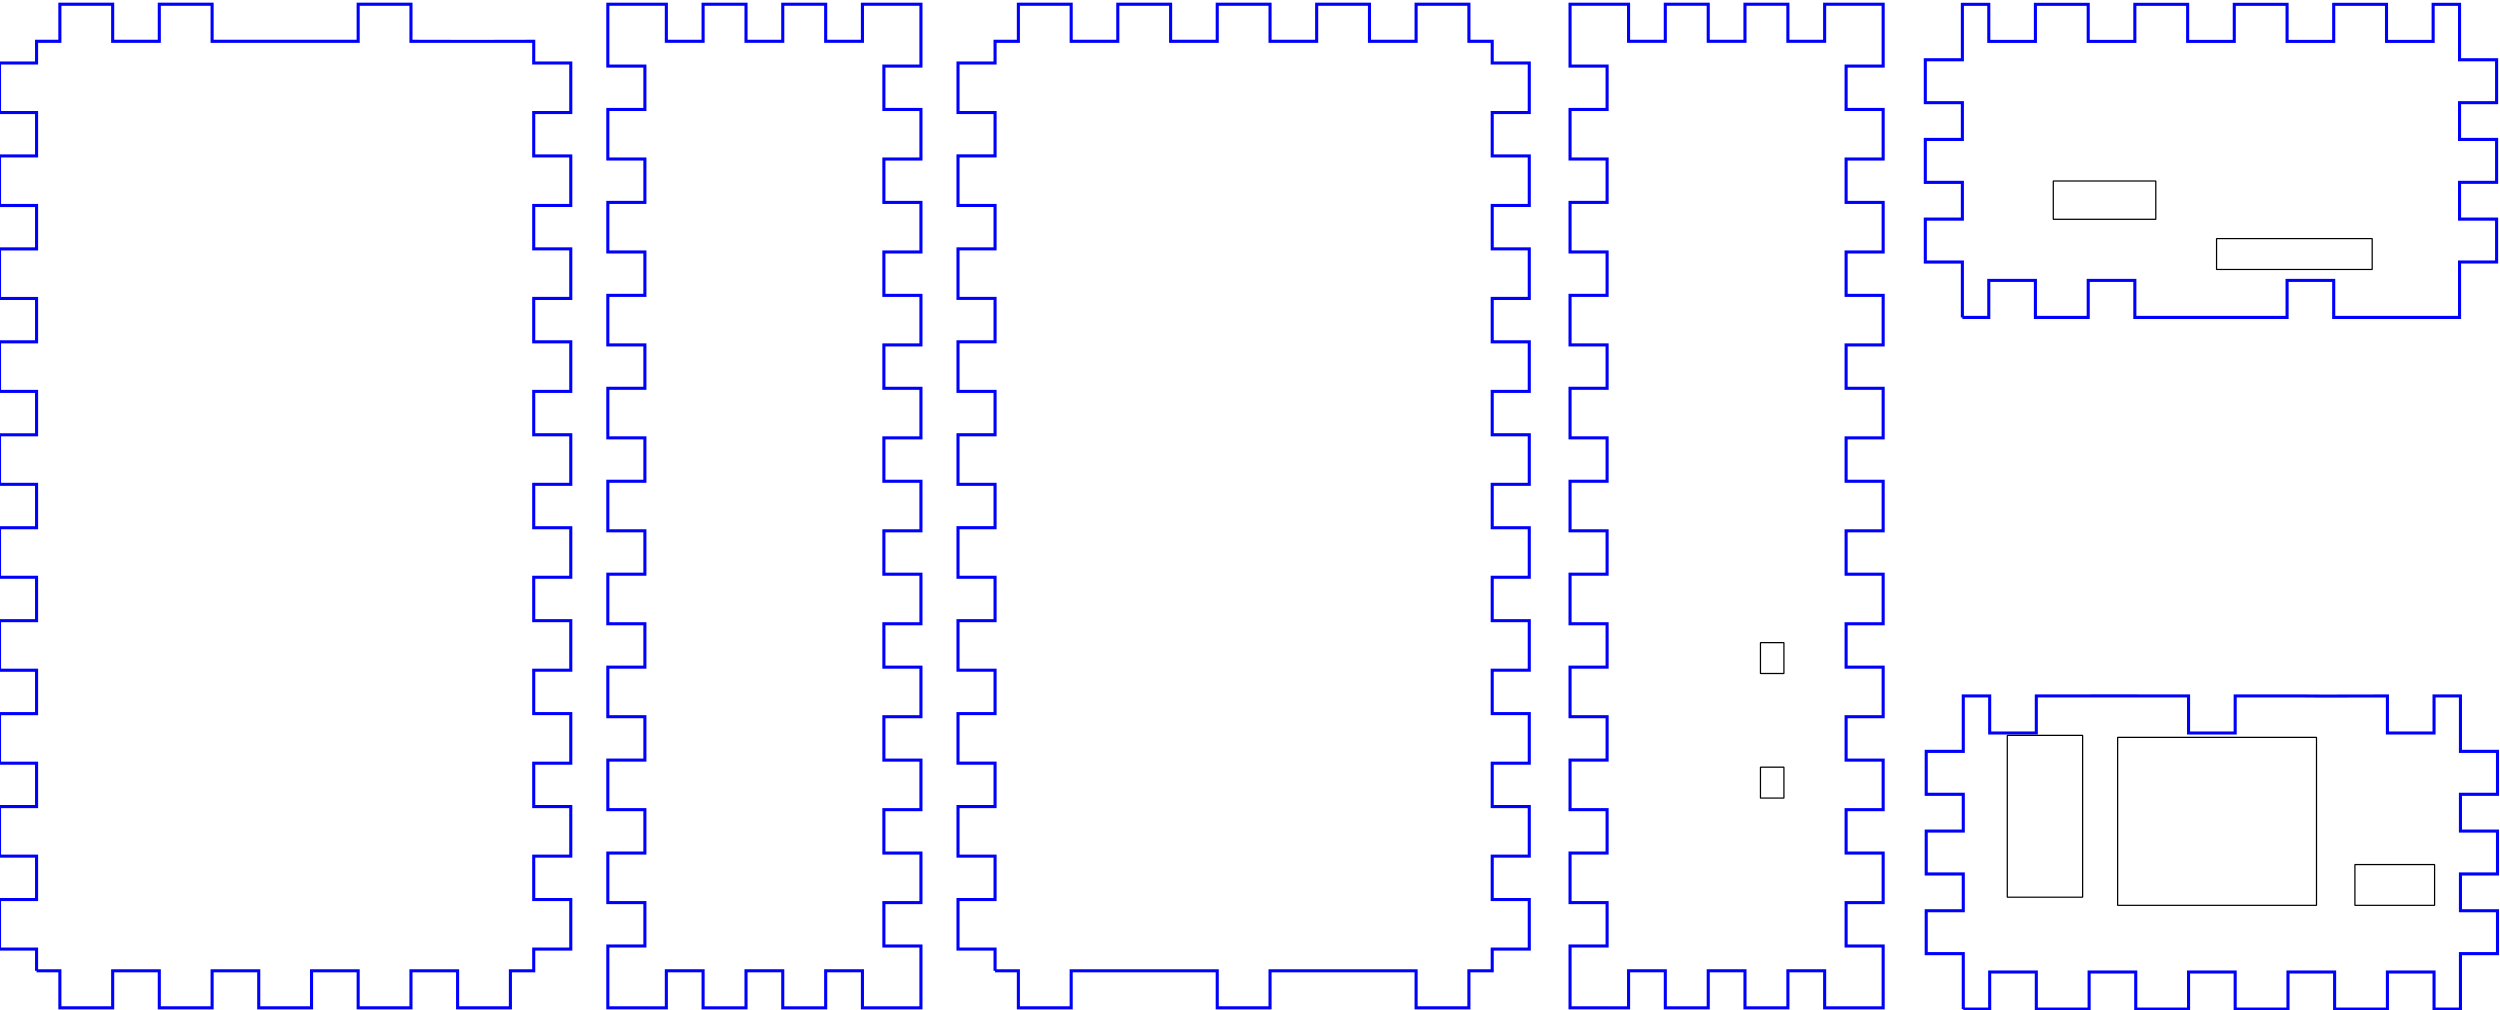
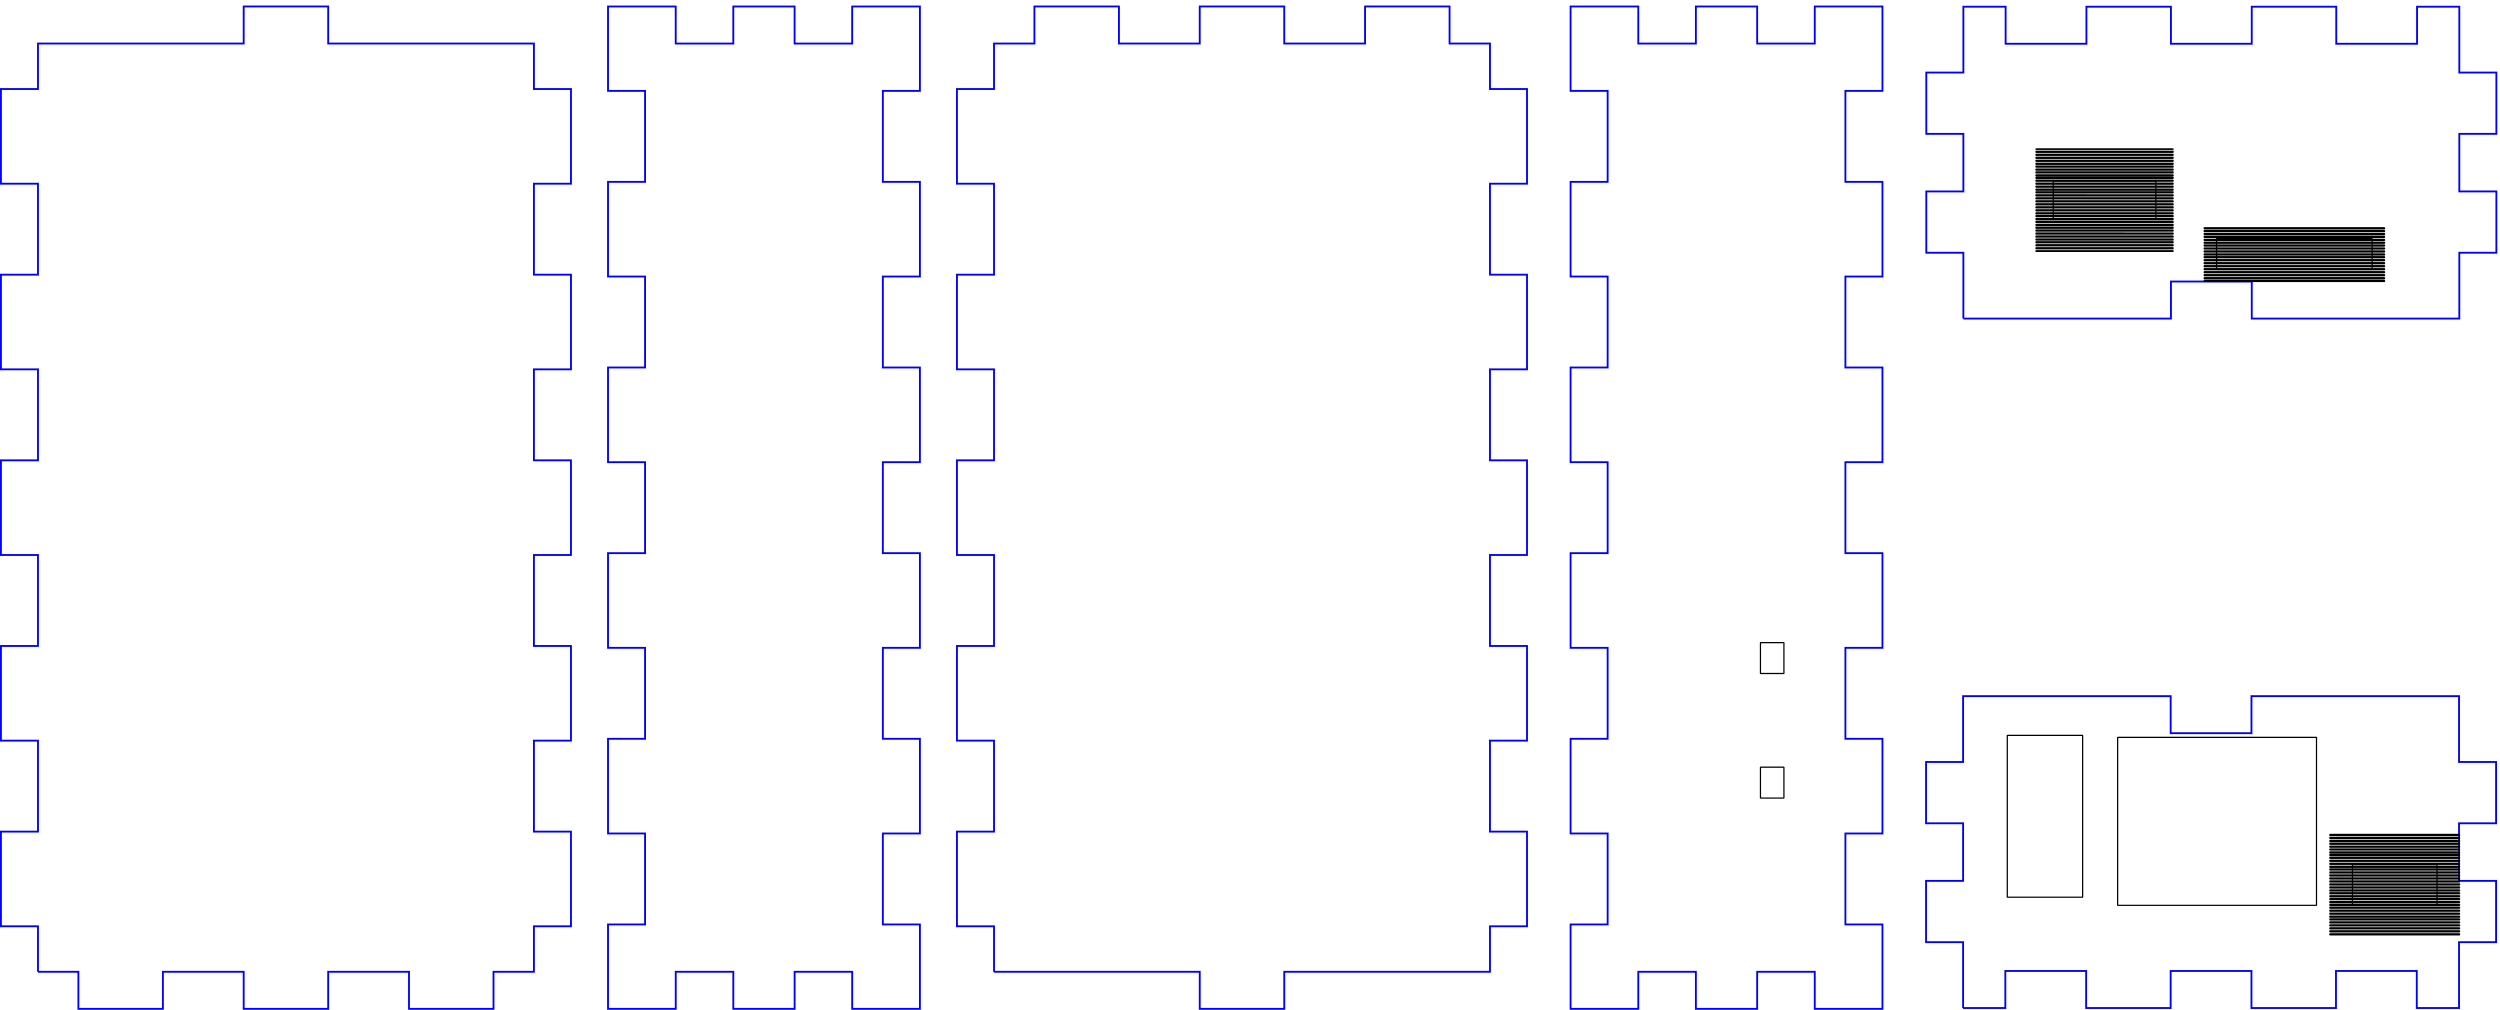
<svg xmlns="http://www.w3.org/2000/svg" width="202.399mm" height="81.75mm" viewBox="0 0 202.399 81.75" version="1.1" id="svg15549">
  <defs id="defs15543" />
  <g id="layer1" transform="translate(82.0642,-190.8667)" style="display:none">
    <path d="m -78.939,269.492 v -1.667 -1.667 h -3 v -3.833 h 3 v -3.333 h -3 v -3.833 h 3 v -3.333 h -3 v -3.833 h 3 v -3.333 h -3 v -3.833 h 3 v -3.333 h -3 v -3.833 h 3 v -3.333 h -3 v -3.833 h 3 v -3.333 h -3 v -3.833 h 3 v -3.333 h -3 v -3.833 h 3 v -3.333 h -3 v -3.833 h 3 v -3.333 h -3 v -3.833 h 3 v -1.667 -1.667 h 1.705 1.705 v -3 h 3.909 v 3 h 3.409 v -3 h 3.909 v 3 h 3.409 v -3 h 3.909 v 3 h 3.409 v -3 h 3.909 v 3 h 3.409 v -3 h 3.909 v 3 h 1.705 1.705 v 1.667 1.667 h 3 v 3.833 h -3 v 3.333 h 3 v 3.833 h -3 v 3.333 h 3 v 3.833 h -3 v 3.333 h 3 v 3.833 h -3 v 3.333 h 3 v 3.833 h -3 v 3.333 h 3 v 3.833 h -3 v 3.333 h 3 v 3.833 h -3 v 3.333 h 3 v 3.833 h -3 v 3.333 h 3 v 3.833 h -3 v 3.333 h 3 v 3.833 h -3 v 1.667 1.667 h -1.705 -1.705 v 3 h -3.909 v -3 h -3.409 v 3 h -3.909 v -3 h -3.409 v 3 h -3.909 v -3 h -3.409 v 3 h -3.909 v -3 h -3.409 v 3 h -3.909 v -3 h -1.705 -1.705" id="box-lid" style="fill:none;stroke:#0000ff;stroke-width:0.25;stroke-linecap:butt;stroke-linejoin:miter" />
    <path d="m -29.689,272.492 h -3 v -3 -1.917 -1.917 h 3 v -3.333 h -3 v -3.833 h 3 v -3.333 h -3 v -3.833 h 3 v -3.333 h -3 v -3.833 h 3 v -3.333 h -3 v -3.833 h 3 v -3.333 h -3 v -3.833 h 3 v -3.333 h -3 v -3.833 h 3 v -3.333 h -3 v -3.833 h 3 v -3.333 h -3 v -3.833 h 3 v -3.333 h -3 v -3.833 h 3 v -3.333 h -3 v -1.917 -1.917 -3 h 3 1.507 1.507 v 3 h 2.514 v -3 h 3.014 v 3 h 2.514 v -3 h 3.014 v 3 h 2.514 v -3 h 1.507 1.507 3 v 3 1.917 1.917 h -3 v 3.333 h 3 v 3.833 h -3 v 3.333 h 3 v 3.833 h -3 v 3.333 h 3 v 3.833 h -3 v 3.333 h 3 v 3.833 h -3 v 3.333 h 3 v 3.833 h -3 v 3.333 h 3 v 3.833 h -3 v 3.333 h 3 v 3.833 h -3 v 3.333 h 3 v 3.833 h -3 v 3.333 h 3 v 3.833 h -3 v 3.333 h 3 v 1.917 1.917 3 h -3 -1.507 -1.507 v -3 h -2.514 v 3 h -3.014 v -3 h -2.514 v 3 h -3.014 v -3 h -2.514 v 3 h -1.507 -1.507" id="box-longside1" style="fill:none;stroke:#0000ff;stroke-width:0.25;stroke-linecap:butt;stroke-linejoin:miter" />
    <path d="m -1.339,269.492 v -1.667 -1.667 h -3 v -3.833 h 3 v -3.333 h -3 v -3.833 h 3 v -3.333 h -3 v -3.833 h 3 v -3.333 h -3 v -3.833 h 3 v -3.333 h -3 v -3.833 h 3 v -3.333 h -3 v -3.833 h 3 v -3.333 h -3 v -3.833 h 3 v -3.333 h -3 v -3.833 h 3 v -3.333 h -3 v -3.833 h 3 v -3.333 h -3 v -3.833 h 3 v -1.667 -1.667 H 0.365 2.07 v -3 h 3.909 v 3 h 3.409 v -3 h 3.909 v 3 h 3.409 v -3 h 3.909 v 3 h 3.409 v -3 h 3.909 v 3 h 3.409 v -3 h 3.909 v 3 h 1.705 1.705 v 1.667 1.667 h 3 v 3.833 h -3 v 3.333 h 3 v 3.833 h -3 v 3.333 h 3 v 3.833 h -3 v 3.333 h 3 v 3.833 h -3 v 3.333 h 3 v 3.833 h -3 v 3.333 h 3 v 3.833 h -3 v 3.333 h 3 v 3.833 h -3 v 3.333 h 3 v 3.833 h -3 v 3.333 h 3 v 3.833 h -3 v 3.333 h 3 v 3.833 h -3 v 1.667 1.667 h -1.705 -1.705 v 3 h -3.909 v -3 h -3.409 v 3 h -3.909 v -3 h -3.409 v 3 h -3.909 v -3 h -3.409 v 3 H 9.388 v -3 h -3.409 v 3 h -3.909 v -3 H 0.365 -1.339" id="box-base" style="fill:none;stroke:#0000ff;stroke-width:0.25;stroke-linecap:butt;stroke-linejoin:miter" />
    <path d="m 47.911,272.492 h -3 v -3 -1.917 -1.917 h 3 v -3.333 h -3 v -3.833 h 3 v -3.333 h -3 v -3.833 h 3 v -3.333 h -3 v -3.833 h 3 v -3.333 h -3 v -3.833 h 3 v -3.333 h -3 v -3.833 h 3 v -3.333 h -3 v -3.833 h 3 v -3.333 h -3 v -3.833 h 3 v -3.333 h -3 v -3.833 h 3 v -3.333 h -3 v -3.833 h 3 v -3.333 h -3 v -1.917 -1.917 -3 h 3 1.507 1.507 v 3 h 2.514 v -3 h 3.014 v 3 h 2.514 v -3 h 3.014 v 3 h 2.514 v -3 h 1.507 1.507 3 v 3 1.917 1.917 h -3 v 3.333 h 3 v 3.833 h -3 v 3.333 h 3 v 3.833 h -3 v 3.333 h 3 v 3.833 h -3 v 3.333 h 3 v 3.833 h -3 v 3.333 h 3 v 3.833 h -3 v 3.333 h 3 v 3.833 h -3 v 3.333 h 3 v 3.833 h -3 v 3.333 h 3 v 3.833 h -3 v 3.333 h 3 v 3.833 h -3 v 3.333 h 3 v 1.917 1.917 3 h -3 -1.507 -1.507 v -3 h -2.514 v 3 h -3.014 v -3 h -2.514 v 3 h -3.014 v -3 h -2.514 v 3 h -1.507 -1.507" id="box-longside2" style="fill:none;stroke:#0000ff;stroke-width:0.25;stroke-linecap:butt;stroke-linejoin:miter" />
    <path d="m 76.71,272.492 v -3 -1.257 -1.257 h -3 v -3.014 h 3 v -2.514 h -3 v -3.014 h 3 v -2.514 h -3 v -3.014 h 3 v -1.257 -1.257 -3 h 1.955 1.955 v 3 h 3.409 v -3 c 14.177,-0.021 14.246,0.055 25.864,0 v 3 h 3.409 v -3 h 1.955 1.955 v 3 1.257 1.257 h 3 v 3.014 h -3 v 2.514 h 3 v 3.014 h -3 v 2.514 h 3 v 3.014 h -3 v 1.257 1.257 3 h -1.955 -1.955 v -3 h -3.409 v 3 h -3.909 v -3 h -3.409 v 3 h -3.909 v -3 h -3.409 v 3 H 91.347 v -3 h -3.409 v 3 h -3.909 v -3 h -3.409 v 3 h -1.955 -1.955" id="box-endface2" style="fill:none;stroke:#0000ff;stroke-width:0.25;stroke-linecap:butt;stroke-linejoin:miter" />
    <path d="m 76.71,216.087 v -3 -1.257 -1.257 h -3 v -3.014 h 3 v -2.514 h -3 v -3.014 h 3 v -2.514 h -3 v -3.014 h 3 v -1.257 -1.257 -3 h 1.955 1.955 v 3 h 3.409 v -3 h 3.909 v 3 h 3.409 v -3 h 3.909 v 3 h 3.409 v -3 h 3.909 v 3 h 3.409 v -3 h 3.909 v 3 h 3.409 v -3 h 1.955 1.955 v 3 1.257 1.257 h 3 v 3.014 h -3 v 2.514 h 3 v 3.014 h -3 v 2.514 h 3 v 3.014 h -3 v 1.257 1.257 3 h -1.955 -1.955 v -3 h -3.409 v 3 h -3.909 v -3 h -3.409 v 3 h -3.909 v -3 h -3.409 v 3 h -3.909 v -3 H 87.938 v 3 h -3.909 v -3 h -3.409 v 3 h -1.955 -1.955" id="box-endface1" style="fill:none;stroke:#0000ff;stroke-width:0.25;stroke-linecap:butt;stroke-linejoin:miter" />
    <path style="opacity:1;fill:none;fill-opacity:1;fill-rule:nonzero;stroke:#000000;stroke-width:0.1;stroke-linecap:square;stroke-linejoin:miter;stroke-miterlimit:0;stroke-dasharray:none;stroke-opacity:1;paint-order:fill markers stroke" d="m 80.482,250.503 h 5.9 v 12.9 h -5.9 z" id="rect16532" />
    <path style="opacity:1;fill:none;fill-opacity:1;fill-rule:nonzero;stroke:#000000;stroke-width:0.1;stroke-linecap:square;stroke-linejoin:miter;stroke-miterlimit:0;stroke-dasharray:none;stroke-opacity:1;paint-order:fill markers stroke" d="m 89.479,250.662 h 15.9 v 13.4 H 89.479 Z" id="rect16542" />
    <path style="opacity:1;fill:none;fill-opacity:1;fill-rule:nonzero;stroke:#000000;stroke-width:0.1;stroke-linecap:square;stroke-linejoin:miter;stroke-miterlimit:0;stroke-dasharray:none;stroke-opacity:1;paint-order:fill markers stroke" d="m 108.688,260.962 h 6.25 v 3.1 h -6.25 z" id="rect16546" />
    <path style="fill:none;stroke:#0000ff;stroke-width:0.25;stroke-linecap:butt;stroke-linejoin:miter" id="path16591" d="m 76.71,243.914 v -3 -1.257 -1.257 h -3 v -3.014 h 3 v -2.514 h -3 v -3.014 h 3 v -2.514 h -3 v -3.014 h 3 v -1.257 -1.257 -3 h 1.955 1.955 v 3 h 3.409 v -3 h 3.909 v 3 h 3.409 v -3 h 3.909 v 3 h 3.409 v -3 h 3.909 v 3 h 3.409 v -3 h 3.909 v 3 h 3.409 v -3 h 1.955 1.955 v 3 1.257 1.257 h 3 v 3.014 h -3 v 2.514 h 3 v 3.014 h -3 v 2.514 h 3 v 3.014 h -3 v 1.257 1.257 3 h -1.955 -1.955 v -3 h -3.409 v 3 h -3.909 v -3 h -3.409 v 3 h -3.909 v -3 h -3.409 v 3 H 91.347 v -3 h -3.409 v 3 h -3.909 v -3 h -3.409 v 3 h -1.955 -1.955" />
    <path style="opacity:1;fill:none;fill-opacity:1;fill-rule:nonzero;stroke:#000000;stroke-width:0.1;stroke-linecap:square;stroke-linejoin:miter;stroke-miterlimit:0;stroke-dasharray:none;stroke-opacity:1;paint-order:fill markers stroke" d="m 84.269,233.1 h 8.1 v 2.9 h -8.1 z" id="rect16593" />
    <path style="opacity:1;fill:none;fill-opacity:1;fill-rule:nonzero;stroke:#000000;stroke-width:0.1;stroke-linecap:square;stroke-linejoin:miter;stroke-miterlimit:0;stroke-dasharray:none;stroke-opacity:1;paint-order:fill markers stroke" d="m 97.486,237.762 h 12.4 v 2.3 H 97.486 Z" id="rect16597" />
    <path style="opacity:1;fill:none;fill-opacity:1;fill-rule:nonzero;stroke:#000000;stroke-width:0.1;stroke-linecap:square;stroke-linejoin:miter;stroke-miterlimit:0;stroke-dasharray:none;stroke-opacity:1;paint-order:fill markers stroke" d="m 60.661,253.278 h 1.5 v 1.9 h -1.5 z" id="rect16625" />
    <path style="opacity:1;fill:none;fill-opacity:1;fill-rule:nonzero;stroke:#000000;stroke-width:0.1;stroke-linecap:square;stroke-linejoin:miter;stroke-miterlimit:0;stroke-dasharray:none;stroke-opacity:1;paint-order:fill markers stroke" d="m 60.661,243.193 h 1.5 v 1.9 h -1.5 z" id="rect16629" />
  </g>
-   <g id="layer3" style="display:inline">
+   <g id="layer3" style="display:none">
    <path d="m 2.96,78.593 v -1.756 h -3 v -4.013 H 2.96 v -3.513 H -0.04 V 65.3 H 2.96 v -3.513 H -0.04 V 57.775 H 2.96 v -3.513 H -0.04 V 50.25 H 2.96 V 46.737 H -0.04 V 42.725 H 2.96 v -3.513 H -0.04 V 35.2 H 2.96 V 31.687 H -0.04 V 27.675 H 2.96 v -3.513 H -0.04 V 20.15 H 2.96 v -3.513 H -0.04 V 12.625 H 2.96 V 9.112 H -0.04 V 5.1 H 2.96 v -1.756 h 1.887 V 0.343 h 4.275 V 3.343 H 12.897 V 0.343 h 4.275 V 3.343 c 11.812,-0.003 0.068,0 11.825,0 V 0.343 h 4.275 V 3.343 c 9.943,0.004 0.055,0.015 9.938,0 v 1.756 h 3 v 4.012 h -3 v 3.512 h 3 v 4.013 h -3 v 3.513 h 3 v 4.012 h -3 v 3.513 h 3 v 4.013 h -3 v 3.512 h 3 v 4.012 h -3 v 3.513 h 3 v 4.013 h -3 v 3.512 h 3 v 4.012 h -3 v 3.513 h 3 v 4.013 h -3 v 3.513 h 3 v 4.012 h -3 v 3.513 h 3 v 4.013 h -3 v 1.756 H 41.322 v 3 h -4.275 v -3 h -3.775 v 3 h -4.275 v -3 H 25.222 v 3 h -4.275 v -3 h -3.775 v 3 h -4.275 v -3 H 9.122 v 3 h -4.275 v -3 h -1.887" id="path21419" style="fill:none;stroke:#0000ff;stroke-width:0.25;stroke-linecap:butt;stroke-linejoin:miter" />
    <path d="m 52.21,81.593 h -3 v -5.006 h 3 v -3.513 h -3 v -4.012 h 3 v -3.513 h -3 v -4.012 h 3 v -3.513 h -3 v -4.012 h 3 v -3.513 h -3 v -4.012 h 3 v -3.513 h -3 v -4.012 h 3 v -3.513 h -3 v -4.013 h 3 v -3.512 h -3 v -4.012 h 3 v -3.513 h -3 v -4.013 h 3 v -3.513 H 49.21 V 8.862 h 3 V 5.35 H 49.21 V 0.343 h 4.737 V 3.343 H 56.922 V 0.343 h 3.475 V 3.343 h 2.975 V 0.343 H 66.847 V 3.343 h 2.975 V 0.343 h 4.737 V 5.35 h -3 v 3.512 h 3 v 4.012 h -3 v 3.513 h 3 v 4.013 h -3 v 3.513 h 3 v 4.012 h -3 v 3.512 h 3 v 4.013 h -3 v 3.513 h 3 v 4.012 h -3 v 3.513 h 3 v 4.012 h -3 v 3.513 h 3 v 4.012 h -3 v 3.513 h 3 v 4.012 h -3 v 3.513 h 3 v 4.012 h -3 v 3.513 h 3 v 5.006 h -4.737 v -3 H 66.847 v 3 h -3.475 v -3 h -2.975 v 3 H 56.922 v -3 h -2.975 v 3 h -1.738" id="path21421" style="fill:none;stroke:#0000ff;stroke-width:0.25;stroke-linecap:butt;stroke-linejoin:miter" />
    <path d="m 80.56,78.593 v -1.756 h -3 v -4.013 h 3 v -3.513 h -3 v -4.012 h 3 v -3.513 h -3 v -4.013 h 3 v -3.513 h -3 v -4.012 h 3 v -3.512 h -3 v -4.013 h 3 v -3.513 h -3 v -4.012 h 3 v -3.512 h -3 v -4.013 h 3 v -3.513 h -3 v -4.012 h 3 v -3.513 h -3 v -4.013 h 3 V 9.112 h -3 V 5.1 h 3 v -1.756 h 1.887 V 0.343 h 4.275 V 3.343 h 3.775 V 0.343 h 4.275 V 3.343 h 3.775 V 0.343 h 4.275 V 3.343 h 3.775 V 0.343 h 4.275 V 3.343 h 3.775 V 0.343 h 4.275 V 3.343 h 1.887 v 1.756 h 3 v 4.012 h -3 v 3.512 h 3 v 4.013 h -3 v 3.513 h 3 v 4.012 h -3 v 3.513 h 3 v 4.013 h -3 v 3.512 h 3 v 4.012 h -3 v 3.513 h 3 v 4.013 h -3 v 3.512 h 3 v 4.012 h -3 v 3.513 h 3 v 4.013 h -3 v 3.513 h 3 v 4.012 h -3 v 3.513 h 3 v 4.013 h -3 v 1.756 h -1.887 v 3 h -4.275 v -3 c -7.361,0.003 -4.135,0 -11.825,0 v 3 h -4.275 v -3 c -6.069,0.003 -5.866,0 -11.825,0 v 3 h -4.275 v -3 h -1.887" id="path21423" style="fill:none;stroke:#0000ff;stroke-width:0.25;stroke-linecap:butt;stroke-linejoin:miter" />
    <path d="m 130.11,81.593 h -3 v -5.006 h 3 v -3.513 h -3 v -4.012 h 3 v -3.513 h -3 v -4.012 h 3 v -3.513 h -3 v -4.012 h 3 v -3.513 h -3 v -4.012 h 3 v -3.513 h -3 v -4.012 h 3 v -3.513 h -3 v -4.013 h 3 v -3.512 h -3 v -4.012 h 3 v -3.513 h -3 v -4.013 h 3 v -3.513 h -3 V 8.862 h 3 V 5.35 h -3 V 0.343 h 4.737 V 3.343 h 2.975 V 0.343 h 3.475 V 3.343 h 2.975 V 0.343 h 3.475 V 3.343 h 2.975 V 0.343 H 152.46 V 5.35 h -3 v 3.512 h 3 v 4.012 h -3 v 3.513 h 3 v 4.013 h -3 v 3.513 h 3 v 4.012 h -3 v 3.512 h 3 v 4.013 h -3 v 3.513 h 3 v 4.012 h -3 v 3.513 h 3 v 4.012 h -3 v 3.513 h 3 v 4.012 h -3 v 3.513 h 3 v 4.012 h -3 v 3.513 h 3 v 4.012 h -3 v 3.513 h 3 v 5.006 h -4.737 v -3 h -2.975 v 3 h -3.475 v -3 h -2.975 v 3 h -3.475 v -3 h -2.975 v 3 H 130.11" id="path21425" style="fill:none;stroke:#0000ff;stroke-width:0.25;stroke-linecap:butt;stroke-linejoin:miter" />
    <path d="m 158.946,81.693 v -4.487 h -3 v -3.475 h 3 v -2.975 h -3 v -3.475 h 3 v -2.975 h -3 v -3.475 h 3 v -4.487 h 2.138 v 3 h 3.775 v -3 c 11.715,-0.013 1.05,0 12.325,0 v 3 h 3.775 v -3 c 11.88,-0.013 0.802,0.027 12.325,0 v 3 h 3.775 v -3 h 2.138 v 4.487 h 3 v 3.475 h -3 v 2.975 h 3 v 3.475 h -3 v 2.975 h 3 v 3.475 h -3 v 4.487 h -2.138 v -3 h -3.775 v 3 h -4.275 v -3 h -3.775 v 3 h -4.275 v -3 h -3.775 v 3 h -4.275 v -3 h -3.775 v 3 h -4.275 v -3 h -3.775 v 3 h -2.138" id="path21427" style="fill:none;stroke:#0000ff;stroke-width:0.25;stroke-linecap:butt;stroke-linejoin:miter" />
    <path style="display:inline;opacity:1;fill:none;fill-opacity:1;fill-rule:nonzero;stroke:#000000;stroke-width:0.1;stroke-linecap:square;stroke-linejoin:miter;stroke-miterlimit:0;stroke-dasharray:none;stroke-opacity:1;paint-order:fill markers stroke" d="m 142.526,62.111 h 1.9 v 2.5 h -1.9 z" id="rect16625-5" />
    <path style="display:inline;opacity:1;fill:none;fill-opacity:1;fill-rule:nonzero;stroke:#000000;stroke-width:0.1;stroke-linecap:square;stroke-linejoin:miter;stroke-miterlimit:0;stroke-dasharray:none;stroke-opacity:1;paint-order:fill markers stroke" d="m 142.526,52.027 h 1.9 v 2.5 h -1.9 z" id="rect16629-6" />
    <path style="display:inline;opacity:1;fill:none;fill-opacity:1;fill-rule:nonzero;stroke:#000000;stroke-width:0.1;stroke-linecap:square;stroke-linejoin:miter;stroke-miterlimit:0;stroke-dasharray:none;stroke-opacity:1;paint-order:fill markers stroke" d="m 162.509,59.536 h 6.1 v 13.1 h -6.1 z" id="rect16532-2" />
    <path style="display:inline;opacity:1;fill:none;fill-opacity:1;fill-rule:nonzero;stroke:#000000;stroke-width:0.1;stroke-linecap:square;stroke-linejoin:miter;stroke-miterlimit:0;stroke-dasharray:none;stroke-opacity:1;paint-order:fill markers stroke" d="m 171.443,59.696 h 16.1 v 13.6 h -16.1 z" id="rect16542-9" />
    <path style="display:inline;opacity:1;fill:none;fill-opacity:1;fill-rule:nonzero;stroke:#000000;stroke-width:0.1;stroke-linecap:square;stroke-linejoin:miter;stroke-miterlimit:0;stroke-dasharray:none;stroke-opacity:1;paint-order:fill markers stroke" d="m 190.653,69.996 h 6.45 v 3.3 h -6.45 z" id="rect16546-1" />
    <path style="fill:none;stroke:#0000ff;stroke-width:0.25;stroke-linecap:butt;stroke-linejoin:miter" id="path32471" d="m 158.873,25.701 v -4.487 h -3 v -3.475 h 3 v -2.975 h -3 v -3.475 h 3 V 8.313 h -3 v -3.475 h 3 V 0.351 h 2.138 V 3.351 h 3.775 V 0.351 h 4.275 V 3.351 h 3.775 V 0.351 h 4.275 V 3.351 h 3.775 V 0.351 h 4.275 V 3.351 h 3.775 V 0.351 h 4.275 V 3.351 h 3.775 V 0.351 h 2.138 V 4.838 h 3 v 3.475 h -3 v 2.975 h 3 v 3.475 h -3 v 2.975 h 3 v 3.475 h -3 v 4.487 c -9.32,0.004 -0.929,0 -10.188,0 v -3 h -3.775 v 3 c -11.717,-0.002 -0.569,0.007 -12.325,0 v -3 h -3.775 v 3 h -4.275 v -3 h -3.775 v 3 h -2.138" />
    <path id="path32473" d="m 166.233,14.655 h 8.3 v 3.1 h -8.3 z" style="display:inline;opacity:1;fill:none;fill-opacity:1;fill-rule:nonzero;stroke:#000000;stroke-width:0.1;stroke-linecap:square;stroke-linejoin:miter;stroke-miterlimit:0;stroke-dasharray:none;stroke-opacity:1;paint-order:fill markers stroke" />
    <path id="path32475" d="m 179.451,19.317 h 12.6 v 2.5 h -12.6 z" style="display:inline;opacity:1;fill:none;fill-opacity:1;fill-rule:nonzero;stroke:#000000;stroke-width:0.1;stroke-linecap:square;stroke-linejoin:miter;stroke-miterlimit:0;stroke-dasharray:none;stroke-opacity:1;paint-order:fill markers stroke" />
+   </g>
+   <g id="layer4" style="display:none">
+     <path d="m 3.16,78.707 v -3.683 H 0.16 v -7.665 h 3 v -7.365 H 0.16 v -7.665 h 3 v -7.365 H 0.16 v -7.665 h 3 v -7.365 H 0.16 v -7.665 h 3 v -7.365 H 0.16 V 7.24 h 3 v -3.683 h 1.933 V 0.557 H 9.258 V 3.557 h 3.865 V 0.557 h 4.165 V 3.557 H 29.183 V 0.557 h 4.165 V 3.557 h 9.962 v 3.683 h 3 v 7.665 h -3 v 7.365 h 3 v 7.665 h -3 v 7.365 h 3 v 7.665 h -3 v 7.365 h 3 v 7.665 h -3 v 7.365 h 3 v 7.665 h -3 v 3.683 h -1.933 v 3 h -4.165 v -3 h -3.865 v 3 h -4.165 v -3 H 25.318 v 3 h -4.165 v -3 h -3.865 v 3 h -4.165 v -3 h -3.865 v 3 H 5.093 v -3 h -1.933" id="path34410" style="display:inline;fill:none;stroke:#0000ff;stroke-width:0.15;stroke-linecap:butt;stroke-linejoin:miter" />
+     <path d="m 52.31,81.707 h -3 v -6.832 h 3 v -7.365 h -3 v -7.665 h 3 v -7.365 h -3 v -7.665 h 3 v -7.365 h -3 v -7.665 h 3 v -7.365 h -3 v -7.665 h 3 V 7.39 H 49.31 V 0.557 H 54.791 V 3.557 h 4.663 V 0.557 h 4.963 V 3.557 H 69.079 V 0.557 h 5.481 V 7.39 h -3 v 7.365 h 3 v 7.665 h -3 v 7.365 h 3 v 7.665 h -3 v 7.365 h 3 v 7.665 h -3 v 7.365 h 3 v 7.665 h -3 v 7.365 h 3 v 6.832 H 69.079 v -3 h -4.662 v 3 h -4.963 v -3 H 54.791 v 3 h -2.481" id="path34412" style="display:inline;fill:none;stroke:#0000ff;stroke-width:0.15;stroke-linecap:butt;stroke-linejoin:miter" />
+     <path d="m 80.56,78.707 v -3.683 h -3 v -7.665 h 3 v -7.365 h -3 v -7.665 h 3 v -7.365 h -3 v -7.665 h 3 v -7.365 h -3 v -7.665 h 3 v -7.365 H 77.56 V 7.24 h 3 v -3.683 h 1.933 V 0.557 H 86.658 V 3.557 h 3.865 V 0.557 h 4.165 V 3.557 H 98.553 V 0.557 h 4.165 V 3.557 h 3.865 V 0.557 h 4.165 V 3.557 h 3.865 V 0.557 h 4.165 V 3.557 h 1.933 v 3.683 h 3 v 7.665 h -3 v 7.365 h 3 v 7.665 h -3 v 7.365 h 3 v 7.665 h -3 v 7.365 h 3 v 7.665 h -3 v 7.365 h 3 v 7.665 h -3 v 3.683 h -1.933 v 3 h -4.165 v -3 h -11.895 v 3 h -4.165 v -3 h -11.895 v 3 h -4.165 v -3 H 80.56" id="path34414" style="display:inline;fill:none;stroke:#0000ff;stroke-width:0.15;stroke-linecap:butt;stroke-linejoin:miter" />
+     <path d="m 130.239,81.707 h -3 v -6.832 h 3 v -7.365 h -3 v -7.665 h 3 v -7.365 h -3 v -7.665 h 3 v -7.365 h -3 v -7.665 h 3 v -7.365 h -3 v -7.665 h 3 V 7.39 h -3 V 0.557 h 5.481 V 3.557 h 4.662 V 0.557 h 4.963 V 3.557 h 4.662 V 0.557 h 5.481 V 7.39 h -3 v 7.365 h 3 v 7.665 h -3 v 7.365 h 3 v 7.665 h -3 v 7.365 h 3 v 7.665 h -3 v 7.365 h 3 v 7.665 h -3 v 7.365 h 3 v 6.832 h -5.481 v -3 h -4.662 v 3 h -4.963 v -3 h -4.662 v 3 h -2.481" id="path34416" style="display:inline;fill:none;stroke:#0000ff;stroke-width:0.15;stroke-linecap:butt;stroke-linejoin:miter" />
+     <path d="m 158.978,81.707 v -5.331 h -3 v -4.962 h 3 v -4.663 h -3 v -4.962 h 3 v -5.331 h 2.083 v 3 h 3.865 v -3 h 12.195 v 3 h 3.865 v -3 h 12.195 v 3 h 3.865 v -3 h 2.083 v 5.331 h 3 v 4.962 h -3 v 4.663 h 3 v 4.962 h -3 v 5.331 h -2.083 v -3 h -3.865 v 3 h -4.165 v -3 h -3.865 v 3 h -4.165 v -3 h -3.865 v 3 h -4.165 v -3 h -3.865 v 3 h -4.165 v -3 h -3.865 v 3 h -2.083" id="path34418" style="display:inline;fill:none;stroke:#0000ff;stroke-width:0.15;stroke-linecap:butt;stroke-linejoin:miter" />
+     <path d="m 158.908,25.794 v -5.331 h -3 v -4.963 h 3 v -4.663 h -3 V 5.875 h 3 V 0.544 h 2.083 V 3.544 h 3.865 V 0.544 h 4.165 V 3.544 h 3.865 V 0.544 h 4.165 V 3.544 h 3.865 V 0.544 h 4.165 V 3.544 h 3.865 V 0.544 h 4.165 V 3.544 h 3.865 V 0.544 h 2.083 V 5.875 h 3 v 4.962 h -3 v 4.663 h 3 v 4.963 h -3 v 5.331 h -10.113 v -3 h -3.865 v 3 h -12.195 v -3 h -3.865 v 3 h -4.165 v -3 h -3.865 v 3 h -2.083" id="path34420" style="display:inline;fill:none;stroke:#0000ff;stroke-width:0.15;stroke-linecap:butt;stroke-linejoin:miter" />
+     <path style="display:inline;opacity:1;fill:none;fill-opacity:1;fill-rule:nonzero;stroke:#000000;stroke-width:0.1;stroke-linecap:square;stroke-linejoin:miter;stroke-miterlimit:0;stroke-dasharray:none;stroke-opacity:1;paint-order:fill markers stroke" d="m 142.526,62.111 h 1.9 v 2.5 h -1.9 z" id="rect16625-5-0" />
+     <path style="display:inline;opacity:1;fill:none;fill-opacity:1;fill-rule:nonzero;stroke:#000000;stroke-width:0.1;stroke-linecap:square;stroke-linejoin:miter;stroke-miterlimit:0;stroke-dasharray:none;stroke-opacity:1;paint-order:fill markers stroke" d="m 142.526,52.027 h 1.9 v 2.5 h -1.9 z" id="rect16629-6-9" />
+     <path style="display:inline;opacity:1;fill:none;fill-opacity:1;fill-rule:nonzero;stroke:#000000;stroke-width:0.1;stroke-linecap:square;stroke-linejoin:miter;stroke-miterlimit:0;stroke-dasharray:none;stroke-opacity:1;paint-order:fill markers stroke" d="m 162.509,59.536 h 6.1 v 13.1 h -6.1 z" id="rect16532-2-3" />
+     <path style="display:inline;opacity:1;fill:none;fill-opacity:1;fill-rule:nonzero;stroke:#000000;stroke-width:0.1;stroke-linecap:square;stroke-linejoin:miter;stroke-miterlimit:0;stroke-dasharray:none;stroke-opacity:1;paint-order:fill markers stroke" d="m 171.443,59.696 h 16.1 v 13.6 h -16.1 z" id="rect16542-9-6" />
+     <path style="display:inline;opacity:1;fill:none;fill-opacity:1;fill-rule:nonzero;stroke:#000000;stroke-width:0.1;stroke-linecap:square;stroke-linejoin:miter;stroke-miterlimit:0;stroke-dasharray:none;stroke-opacity:1;paint-order:fill markers stroke" d="m 190.453,69.996 h 6.85 v 3.3 h -6.85 z" id="rect16546-1-0" />
+     <path id="path32473-6" d="m 166.233,14.655 h 8.3 v 3.1 h -8.3 z" style="display:inline;opacity:1;fill:none;fill-opacity:1;fill-rule:nonzero;stroke:#000000;stroke-width:0.1;stroke-linecap:square;stroke-linejoin:miter;stroke-miterlimit:0;stroke-dasharray:none;stroke-opacity:1;paint-order:fill markers stroke" />
+     <path id="path32475-2" d="m 179.451,19.317 h 12.6 v 2.5 h -12.6 z" style="display:inline;opacity:1;fill:none;fill-opacity:1;fill-rule:nonzero;stroke:#000000;stroke-width:0.1;stroke-linecap:square;stroke-linejoin:miter;stroke-miterlimit:0;stroke-dasharray:none;stroke-opacity:1;paint-order:fill markers stroke" />
+   </g>
+   <g id="layer5" style="display:inline">
+     <path d="m 3.075,78.675 v -3.683 h -3 v -7.665 h 3 v -7.365 h -3 v -7.665 h 3 v -7.365 h -3 v -7.665 h 3 v -7.365 h -3 v -7.665 h 3 v -7.365 h -3 v -7.665 h 3 v -3.683 h 16.654 v -3 h 6.842 v 3 h 16.654 v 3.683 h 3 v 7.665 h -3 v 7.365 h 3 v 7.665 h -3 v 7.365 h 3 v 7.665 h -3 v 7.365 h 3 v 7.665 h -3 v 7.365 h 3 v 7.665 h -3 v 3.683 h -3.271 v 3 h -6.842 v -3 h -6.542 v 3 h -6.842 v -3 H 13.188 v 3 H 6.346 v -3 H 3.075" id="path35923" style="fill:none;stroke:#0000ff;stroke-width:0.15;stroke-linecap:butt;stroke-linejoin:miter" />
+     <path d="m 52.225,81.675 h -3 v -6.832 h 3 v -7.365 h -3 v -7.665 h 3 v -7.365 h -3 v -7.665 h 3 v -7.365 h -3 v -7.665 h 3 v -7.365 h -3 v -7.665 h 3 v -7.365 h -3 v -6.832 h 5.481 v 3 h 4.662 v -3 h 4.963 v 3 h 4.662 v -3 H 74.475 v 6.832 h -3 v 7.365 h 3 v 7.665 h -3 v 7.365 h 3 v 7.665 h -3 v 7.365 h 3 v 7.665 h -3 v 7.365 h 3 v 7.665 h -3 v 7.365 h 3 v 6.832 h -5.481 v -3 h -4.662 v 3 h -4.963 v -3 h -4.662 v 3 H 52.225" id="path35925" style="fill:none;stroke:#0000ff;stroke-width:0.15;stroke-linecap:butt;stroke-linejoin:miter" />
+     <path d="m 80.475,78.675 v -3.683 h -3 v -7.665 h 3 v -7.365 h -3 v -7.665 h 3 v -7.365 h -3 v -7.665 h 3 v -7.365 h -3 v -7.665 h 3 v -7.365 h -3 v -7.665 h 3 v -3.683 h 3.271 v -3 H 90.588 v 3 h 6.542 v -3 h 6.842 v 3 h 6.542 v -3 h 6.842 v 3 h 3.271 v 3.683 h 3 v 7.665 h -3 v 7.365 h 3 v 7.665 h -3 v 7.365 h 3 v 7.665 h -3 v 7.365 h 3 v 7.665 h -3 v 7.365 h 3 v 7.665 h -3 v 3.683 h -16.654 v 3 h -6.842 v -3 H 80.475" id="path35927" style="fill:none;stroke:#0000ff;stroke-width:0.15;stroke-linecap:butt;stroke-linejoin:miter" />
+     <path d="m 130.154,81.675 h -3 v -6.832 h 3 v -7.365 h -3 v -7.665 h 3 v -7.365 h -3 v -7.665 h 3 v -7.365 h -3 v -7.665 h 3 v -7.365 h -3 v -7.665 h 3 v -7.365 h -3 v -6.832 h 5.481 v 3 h 4.662 v -3 h 4.963 v 3 h 4.662 v -3 h 5.481 v 6.832 h -3 v 7.365 h 3 v 7.665 h -3 v 7.365 h 3 v 7.665 h -3 v 7.365 h 3 v 7.665 h -3 v 7.365 h 3 v 7.665 h -3 v 7.365 h 3 v 6.832 h -5.481 v -3 h -4.662 v 3 h -4.963 v -3 h -4.662 v 3 h -2.481" id="path35929" style="fill:none;stroke:#0000ff;stroke-width:0.15;stroke-linecap:butt;stroke-linejoin:miter" />
+     <path d="m 158.932,81.609 v -5.331 h -3 v -4.963 h 3 v -4.662 h -3 v -4.963 h 3 v -5.331 h 16.804 v 3 h 6.542 v -3 h 16.804 v 5.331 h 3 v 4.963 h -3 v 4.662 h 3 v 4.963 h -3 v 5.331 h -3.421 v -3 h -6.542 v 3 h -6.842 v -3 h -6.542 v 3 h -6.842 v -3 h -6.542 v 3 h -3.421" id="path35931" style="fill:none;stroke:#0000ff;stroke-width:0.15;stroke-linecap:butt;stroke-linejoin:miter" />
+     <path d="m 158.953,25.793 v -5.331 h -3 v -4.963 h 3 v -4.662 h -3 V 5.874 h 3 V 0.543 h 3.421 V 3.543 h 6.542 V 0.543 h 6.842 V 3.543 h 6.542 V 0.543 h 6.842 V 3.543 h 6.542 V 0.543 h 3.421 V 5.874 h 3 v 4.962 h -3 v 4.662 h 3 v 4.963 h -3 v 5.331 h -16.804 v -3 h -6.542 v 3 h -16.804" id="path35933" style="fill:none;stroke:#0000ff;stroke-width:0.15;stroke-linecap:butt;stroke-linejoin:miter" />
+     <path style="display:inline;opacity:1;fill:none;fill-opacity:1;fill-rule:nonzero;stroke:#000000;stroke-width:0.1;stroke-linecap:square;stroke-linejoin:miter;stroke-miterlimit:0;stroke-dasharray:none;stroke-opacity:1;paint-order:fill markers stroke" d="m 142.526,62.111 h 1.9 v 2.5 h -1.9 z" id="rect16625-5-0-6" />
+     <path style="display:inline;opacity:1;fill:none;fill-opacity:1;fill-rule:nonzero;stroke:#000000;stroke-width:0.1;stroke-linecap:square;stroke-linejoin:miter;stroke-miterlimit:0;stroke-dasharray:none;stroke-opacity:1;paint-order:fill markers stroke" d="m 142.526,52.027 h 1.9 v 2.5 h -1.9 z" id="rect16629-6-9-1" />
+     <path style="display:inline;opacity:1;fill:none;fill-opacity:1;fill-rule:nonzero;stroke:#000000;stroke-width:0.1;stroke-linecap:square;stroke-linejoin:miter;stroke-miterlimit:0;stroke-dasharray:none;stroke-opacity:1;paint-order:fill markers stroke" d="m 162.509,59.536 h 6.1 v 13.1 h -6.1 z" id="rect16532-2-3-8" />
+     <path style="display:inline;opacity:1;fill:none;fill-opacity:1;fill-rule:nonzero;stroke:#000000;stroke-width:0.1;stroke-linecap:square;stroke-linejoin:miter;stroke-miterlimit:0;stroke-dasharray:none;stroke-opacity:1;paint-order:fill markers stroke" d="m 171.443,59.696 h 16.1 v 13.6 h -16.1 z" id="rect16542-9-6-7" />
+     <path style="display:inline;opacity:1;fill:none;fill-opacity:1;fill-rule:nonzero;stroke:#000000;stroke-width:0.1;stroke-linecap:square;stroke-linejoin:miter;stroke-miterlimit:0;stroke-dasharray:none;stroke-opacity:1;paint-order:fill markers stroke" d="m 190.453,69.996 h 6.85 v 3.3 h -6.85 z" id="rect16546-1-0-9" />
+     <path id="path32473-6-2" d="m 166.233,14.655 h 8.3 v 3.1 h -8.3 z" style="display:inline;opacity:1;fill:none;fill-opacity:1;fill-rule:nonzero;stroke:#000000;stroke-width:0.1;stroke-linecap:square;stroke-linejoin:miter;stroke-miterlimit:0;stroke-dasharray:none;stroke-opacity:1;paint-order:fill markers stroke" />
+     <path id="path32475-2-0" d="m 179.451,19.317 h 12.6 v 2.5 h -12.6 z" style="display:inline;opacity:1;fill:none;fill-opacity:1;fill-rule:nonzero;stroke:#000000;stroke-width:0.1;stroke-linecap:square;stroke-linejoin:miter;stroke-miterlimit:0;stroke-dasharray:none;stroke-opacity:1;paint-order:fill markers stroke" />
+   </g>
+   <g id="layer6" style="display:inline">
+     <path style="display:inline;opacity:1;fill:none;fill-opacity:1;fill-rule:nonzero;stroke:#000000;stroke-width:0.378;stroke-linecap:square;stroke-linejoin:miter;stroke-miterlimit:0;stroke-dasharray:none;stroke-opacity:1;paint-order:fill markers stroke" d="m 674.461,69.695 v 0.314 h 55.18 v -0.314 z m 0,0.855 v 0.314 h 55.18 v -0.314 z m 0,0.916 v 0.316 h 55.18 v -0.316 z m 0,0.855 v 0.316 h 55.18 v -0.316 z m 0,0.918 v 0.314 h 55.18 v -0.314 z m 0,0.869 v 0.316 h 55.18 v -0.316 z m 0,0.855 v 0.316 h 55.18 v -0.316 z m 0,0.918 v 0.314 h 55.18 v -0.314 z m 0,0.916 v 0.316 h 55.18 v -0.316 z m 0,0.918 v 0.314 h 55.18 v -0.314 z m 0,0.826 v 0.314 h 55.18 v -0.314 z m 0,0.916 v 0.316 h 55.18 v -0.316 z m 0,0.918 v 0.314 h 55.18 v -0.314 z m 0,0.916 v 0.316 h 55.18 v -0.316 z m 0,0.918 v 0.314 h 55.18 v -0.314 z m 0,0.916 v 0.316 h 55.18 v -0.316 z m 0,0.918 v 0.314 h 55.18 v -0.314 z m 0,0.916 v 0.316 h 55.18 v -0.316 z m 0,0.855 v 0.316 h 55.18 v -0.316 z" transform="scale(0.2645833)" id="path32475-2-0-1" />
+     <path style="display:inline;opacity:1;fill:none;fill-opacity:1;fill-rule:nonzero;stroke:#000000;stroke-width:0.378;stroke-linecap:square;stroke-linejoin:miter;stroke-miterlimit:0;stroke-dasharray:none;stroke-opacity:1;paint-order:fill markers stroke" d="m 622.99,45.562 v 0.129 h 41.953 V 45.562 Z m 0,0.73 v 0.316 h 41.953 v -0.316 z m 0,0.918 v 0.314 h 41.953 v -0.314 z m 0,0.916 v 0.316 h 41.953 v -0.316 z m 0,0.918 v 0.316 h 41.953 v -0.316 z m 0,0.916 v 0.316 h 41.953 v -0.316 z m 0,0.855 v 0.316 h 41.953 v -0.316 z m 0,0.918 v 0.314 h 41.953 v -0.314 z m 0,0.855 v 0.314 h 41.953 v -0.314 z m 0,0.916 v 0.316 h 41.953 v -0.316 z m 0,0.768 v 0.314 h 41.953 v -0.314 z m 0,0.855 v 0.314 h 41.953 v -0.314 z m 0,0.916 v 0.316 h 41.953 v -0.316 z m 0,0.918 v 0.314 h 41.953 v -0.314 z m 0,0.916 v 0.316 h 41.953 v -0.316 z m 0,0.826 v 0.316 h 41.953 v -0.316 z m 0,0.918 V 59.938 h 41.953 v -0.314 z m 0,0.916 v 0.316 h 41.953 v -0.316 z m 0,0.918 v 0.314 h 41.953 v -0.314 z m 0,0.916 v 0.316 h 41.953 v -0.316 z m 0,0.918 v 0.314 h 41.953 v -0.314 z m 0,0.916 v 0.316 h 41.953 v -0.316 z m 0,0.918 v 0.314 h 41.953 V 65.125 Z m 0,0.855 v 0.314 h 41.953 v -0.314 z m 0,0.916 v 0.316 h 41.953 v -0.316 z m 0,0.855 v 0.316 h 41.953 v -0.316 z m 0,0.918 v 0.314 h 41.953 v -0.314 z m 0,0.869 v 0.316 h 41.953 v -0.316 z m 0,0.855 v 0.316 h 41.953 v -0.316 z m 0,0.918 v 0.314 h 41.953 V 71.312 Z m 0,0.916 v 0.316 h 41.953 v -0.316 z m 0,0.918 v 0.314 h 41.953 v -0.314 z m 0,0.826 v 0.314 h 41.953 v -0.314 z m 0,0.916 v 0.316 h 41.953 v -0.316 z m 0,0.918 v 0.314 h 41.953 v -0.314 z m 0,0.916 v 0.209 h 41.953 v -0.209 z" transform="scale(0.2645833)" id="path37227" />
+     <path style="display:inline;opacity:1;fill:none;fill-opacity:1;fill-rule:nonzero;stroke:#000000;stroke-width:0.378;stroke-linecap:square;stroke-linejoin:miter;stroke-miterlimit:0;stroke-dasharray:none;stroke-opacity:1;paint-order:fill markers stroke" d="m 712.914,255.318 v 0.316 h 39.684 v -0.316 z m 0,0.918 v 0.316 h 39.684 v -0.316 z m 0,0.916 v 0.316 h 39.684 v -0.316 z m 0,0.855 v 0.316 h 39.684 v -0.316 z m 0,0.918 v 0.314 h 39.684 v -0.314 z m 0,0.855 v 0.314 h 39.684 v -0.314 z m 0,0.916 v 0.316 h 39.684 v -0.316 z m 0,0.768 v 0.314 h 39.684 v -0.314 z m 0,0.855 v 0.314 h 39.684 v -0.314 z m 0,0.916 v 0.316 h 39.684 v -0.316 z m 0,0.918 v 0.314 h 39.684 v -0.314 z m 0,0.916 v 0.316 h 39.684 v -0.316 z m 0,0.826 v 0.316 h 39.684 v -0.316 z m 0,0.918 v 0.314 h 39.684 v -0.314 z m 0,0.916 v 0.316 h 39.684 v -0.316 z m 0,0.918 v 0.314 h 39.684 v -0.314 z m 0,0.916 v 0.316 h 39.684 v -0.316 z m 0,0.918 v 0.314 h 39.684 v -0.314 z m 0,0.916 v 0.316 h 39.684 v -0.316 z m 0,0.918 v 0.314 h 39.684 v -0.314 z m 0,0.855 v 0.314 h 39.684 v -0.314 z m 0,0.916 v 0.316 h 39.684 v -0.316 z m 0,0.855 v 0.316 h 39.684 v -0.316 z m 0,0.918 v 0.314 h 39.684 v -0.314 z m 0,0.869 v 0.316 h 39.684 v -0.316 z m 0,0.855 v 0.316 h 39.684 v -0.316 z m 0,0.918 v 0.314 h 39.684 v -0.314 z m 0,0.916 v 0.316 h 39.684 v -0.316 z m 0,0.918 v 0.314 h 39.684 v -0.314 z m 0,0.826 v 0.314 h 39.684 v -0.314 z m 0,0.916 v 0.316 h 39.684 v -0.316 z m 0,0.918 v 0.314 h 39.684 v -0.314 z m 0,0.916 v 0.316 h 39.684 v -0.316 z m 0,0.918 v 0.314 h 39.684 v -0.314 z m 0,0.916 v 0.316 h 39.684 v -0.316 z" transform="scale(0.2645833)" id="path37229" />
+   </g>
+   <g id="layer7" style="display:none">
+     <path style="color:#000000;font-style:normal;font-variant:normal;font-weight:normal;font-stretch:normal;font-size:medium;line-height:normal;font-family:sans-serif;font-variant-ligatures:normal;font-variant-position:normal;font-variant-caps:normal;font-variant-numeric:normal;font-variant-alternates:normal;font-feature-settings:normal;text-indent:0;text-align:start;text-decoration:none;text-decoration-line:none;text-decoration-style:solid;text-decoration-color:#000000;letter-spacing:normal;word-spacing:normal;text-transform:none;writing-mode:lr-tb;direction:ltr;text-orientation:mixed;dominant-baseline:auto;baseline-shift:baseline;text-anchor:start;white-space:normal;shape-padding:0;clip-rule:nonzero;display:inline;overflow:visible;visibility:visible;opacity:1;isolation:auto;mix-blend-mode:normal;color-interpolation:sRGB;color-interpolation-filters:linearRGB;solid-color:#000000;solid-opacity:1;vector-effect:none;fill:#000000;fill-opacity:1;fill-rule:evenodd;stroke:none;stroke-width:0.1;stroke-linecap:butt;stroke-linejoin:miter;stroke-miterlimit:4.333;stroke-dasharray:none;stroke-dashoffset:0;stroke-opacity:1;color-rendering:auto;image-rendering:auto;shape-rendering:auto;text-rendering:auto;enable-background:accumulate" d="m 183.131,65.167 v 0.084 h 17.135 v -0.084 z m 0,0.226 v 0.084 h 17.135 v -0.084 z m 0,0.243 v 0.083 h 17.135 v -0.083 z m 0,0.242 v 0.084 h 17.135 v -0.084 z m 0,0.243 v 0.083 h 17.135 v -0.083 z m 0,0.219 v 0.083 h 17.135 v -0.083 z m 0,0.242 v 0.084 h 17.135 v -0.084 z m 0,0.243 v 0.083 h 17.135 v -0.083 z m 0,0.242 v 0.084 h 17.135 v -0.084 z m 0,0.243 v 0.083 h 17.135 v -0.083 z m 0,0.242 v 0.084 h 17.135 v -0.084 z m 0,0.243 v 0.084 h 17.135 v -0.084 z m 0,0.242 v 0.084 h 17.135 v -0.084 z m 0,0.226 v 0.084 h 17.135 v -0.084 z m 0,0.243 v 0.083 h 17.135 v -0.083 z m 0,0.226 v 0.083 h 17.135 v -0.083 z m 0,0.242 v 0.084 h 17.135 v -0.084 z m 0,0.203 v 0.083 h 17.135 v -0.083 z m 0,0.226 v 0.083 h 17.135 v -0.083 z m 0,0.242 v 0.084 h 17.135 v -0.084 z m 0,0.243 v 0.083 h 17.135 v -0.083 z m 0,0.242 v 0.084 h 17.135 v -0.084 z m 0,0.219 v 0.084 h 17.135 v -0.084 z m 0,0.243 v 0.083 h 17.135 v -0.083 z m 0,0.242 v 0.084 h 17.135 v -0.084 z m 0,0.243 v 0.083 h 17.135 v -0.083 z m 0,0.242 v 0.084 h 17.135 v -0.084 z m 0,0.243 v 0.083 h 17.135 v -0.083 z m 0,0.242 v 0.084 h 17.135 v -0.084 z m 0,0.243 v 0.083 h 17.135 v -0.083 z m 0,0.226 v 0.083 h 17.135 v -0.083 z m 0,0.242 v 0.084 h 17.135 v -0.084 z m 0,0.226 v 0.084 h 17.135 v -0.084 z m 0,0.243 v 0.083 h 17.135 v -0.083 z m 0,0.23 v 0.084 h 17.135 v -0.084 z m 0,0.226 v 0.084 h 17.135 V 73.445 Z m 0,0.243 v 0.083 h 17.135 v -0.083 z m 0,0.242 v 0.084 h 17.135 v -0.084 z m 0,0.243 v 0.083 h 17.135 v -0.083 z m 0,0.219 v 0.083 h 17.135 v -0.083 z m 0,0.242 v 0.084 h 17.135 v -0.084 z m 0,0.243 v 0.083 h 17.135 v -0.083 z m 0,0.242 v 0.084 h 17.135 v -0.084 z m 0,0.243 v 0.083 h 17.135 v -0.083 z m 0,0.242 v 0.084 h 17.135 v -0.084 z m 0,0.243 v 0.083 h 17.135 v -0.083 z m 0,0.242 v 0.084 h 17.135 v -0.084 z m 0,0.226 v 0.084 h 17.135 v -0.084 z m 0,0.243 v 0.083 h 17.135 v -0.083 z m 0,0.226 v 0.083 h 17.135 v -0.083 z m 0,0.242 v 0.084 h 17.135 v -0.084 z" id="path14518-3-2" />
  </g>
  <g id="layer2" style="display:none">
    <rect style="opacity:1;fill:none;fill-opacity:1;fill-rule:nonzero;stroke:#c8c8c4;stroke-width:0.2;stroke-linecap:square;stroke-linejoin:miter;stroke-miterlimit:0;stroke-dasharray:none;stroke-opacity:1;paint-order:fill markers stroke" id="rect16534" width="45.449" height="3.3" x="156.736" y="75.263" />
    <rect style="opacity:1;fill:none;fill-opacity:1;fill-rule:nonzero;stroke:#00f200;stroke-width:0.2;stroke-linecap:square;stroke-linejoin:miter;stroke-miterlimit:0;stroke-dasharray:none;stroke-opacity:1;paint-order:fill markers stroke" id="rect16536" width="42.097" height="1.4" x="158.77" y="73.865" />
    <rect style="opacity:1;fill:none;fill-opacity:1;fill-rule:nonzero;stroke:#bb0507;stroke-width:0.1;stroke-linecap:square;stroke-linejoin:miter;stroke-miterlimit:0;stroke-dasharray:none;stroke-opacity:1;paint-order:fill markers stroke" id="rect16538" width="3.4" height="9.562" x="159.041" y="64.274" />
    <rect y="64.274" x="168.541" height="9.562" width="2.9" id="rect16540" style="opacity:1;fill:none;fill-opacity:1;fill-rule:nonzero;stroke:#bb000b;stroke-width:0.1;stroke-linecap:square;stroke-linejoin:miter;stroke-miterlimit:0;stroke-dasharray:none;stroke-opacity:1;paint-order:fill markers stroke" />
    <rect style="opacity:1;fill:none;fill-opacity:1;fill-rule:nonzero;stroke:#bb0100;stroke-width:0.1;stroke-linecap:square;stroke-linejoin:miter;stroke-miterlimit:0;stroke-dasharray:none;stroke-opacity:1;paint-order:fill markers stroke" id="rect16544" width="3.1" height="9.562" x="187.548" y="64.254" />
    <rect y="64.274" x="197.114" height="9.562" width="1.9" id="rect16548" style="opacity:1;fill:none;fill-opacity:1;fill-rule:nonzero;stroke:#bb0000;stroke-width:0.1;stroke-linecap:square;stroke-linejoin:miter;stroke-miterlimit:0;stroke-dasharray:none;stroke-opacity:1;paint-order:fill markers stroke" />
    <rect y="46.685" x="156.736" height="3.3" width="45.449" id="rect16599" style="opacity:1;fill:none;fill-opacity:1;fill-rule:nonzero;stroke:#c8c8c4;stroke-width:0.2;stroke-linecap:square;stroke-linejoin:miter;stroke-miterlimit:0;stroke-dasharray:none;stroke-opacity:1;paint-order:fill markers stroke" />
    <rect y="45.288" x="158.77" height="1.4" width="42.097" id="rect16601" style="opacity:1;fill:none;fill-opacity:1;fill-rule:nonzero;stroke:#00f200;stroke-width:0.2;stroke-linecap:square;stroke-linejoin:miter;stroke-miterlimit:0;stroke-dasharray:none;stroke-opacity:1;paint-order:fill markers stroke" />
    <rect y="35.696" x="159.041" height="9.562" width="7.2" id="rect16603" style="opacity:1;fill:none;fill-opacity:1;fill-rule:nonzero;stroke:#bb0507;stroke-width:0.1;stroke-linecap:square;stroke-linejoin:miter;stroke-miterlimit:0;stroke-dasharray:none;stroke-opacity:1;paint-order:fill markers stroke" />
    <rect style="opacity:1;fill:none;fill-opacity:1;fill-rule:nonzero;stroke:#bb000b;stroke-width:0.1;stroke-linecap:square;stroke-linejoin:miter;stroke-miterlimit:0;stroke-dasharray:none;stroke-opacity:1;paint-order:fill markers stroke" id="rect16605" width="4.9" height="9.562" x="174.531" y="39.401" />
    <rect y="40.293" x="192.082" height="9.562" width="6.9" id="rect16607" style="opacity:1;fill:none;fill-opacity:1;fill-rule:nonzero;stroke:#bb0100;stroke-width:0.1;stroke-linecap:square;stroke-linejoin:miter;stroke-miterlimit:0;stroke-dasharray:none;stroke-opacity:1;paint-order:fill markers stroke" />
    <rect y="146.077" x="-80.619" height="3.3" width="45.449" id="rect16611" style="opacity:1;fill:none;fill-opacity:1;fill-rule:nonzero;stroke:#c8c8c4;stroke-width:0.2;stroke-linecap:square;stroke-linejoin:miter;stroke-miterlimit:0;stroke-dasharray:none;stroke-opacity:1;paint-order:fill markers stroke" transform="rotate(-90)" />
    <rect y="144.68" x="-78.586" height="1.4" width="42.097" id="rect16613" style="opacity:1;fill:none;fill-opacity:1;fill-rule:nonzero;stroke:#00f200;stroke-width:0.2;stroke-linecap:square;stroke-linejoin:miter;stroke-miterlimit:0;stroke-dasharray:none;stroke-opacity:1;paint-order:fill markers stroke" transform="rotate(-90)" />
    <rect y="135.088" x="-78.315" height="9.562" width="13.9" id="rect16615" style="opacity:1;fill:none;fill-opacity:1;fill-rule:nonzero;stroke:#bb0507;stroke-width:0.1;stroke-linecap:square;stroke-linejoin:miter;stroke-miterlimit:0;stroke-dasharray:none;stroke-opacity:1;paint-order:fill markers stroke" transform="rotate(-90)" />
    <rect transform="rotate(-90)" style="opacity:1;fill:none;fill-opacity:1;fill-rule:nonzero;stroke:#bb0507;stroke-width:0.1;stroke-linecap:square;stroke-linejoin:miter;stroke-miterlimit:0;stroke-dasharray:none;stroke-opacity:1;paint-order:fill markers stroke" id="rect16627" width="7.958" height="9.24" x="-62.316" y="135.25" />
  </g>
  <defs id="defs18188">
    <marker style="overflow:visible" refY="-2.411" refX="-8" orient="auto" id="DrawCurveMarker">
      <path id="path18185" style="fill:#000044; fill-rule:evenodd;stroke-width:0.625;stroke-linejoin:round;" d="m -6.556,-2.411 0,0 L -13.111,0 c 1.047,-1.423 1.041,-3.37 0,-4.821" />
    </marker>
  </defs>
  <defs id="defs18193">
    <marker style="overflow:visible" refY="-2.411" refX="8" orient="auto" id="DrawCurveMarker_r">
      <path id="path18190" style="fill:#000044; fill-rule:evenodd;stroke-width:0.625;stroke-linejoin:round;" d="m 6.556,-2.411 0,0 L 13.111,0 c -1.047,-1.423 -1.041,-3.37 0,-4.821" />
    </marker>
  </defs>
</svg>
